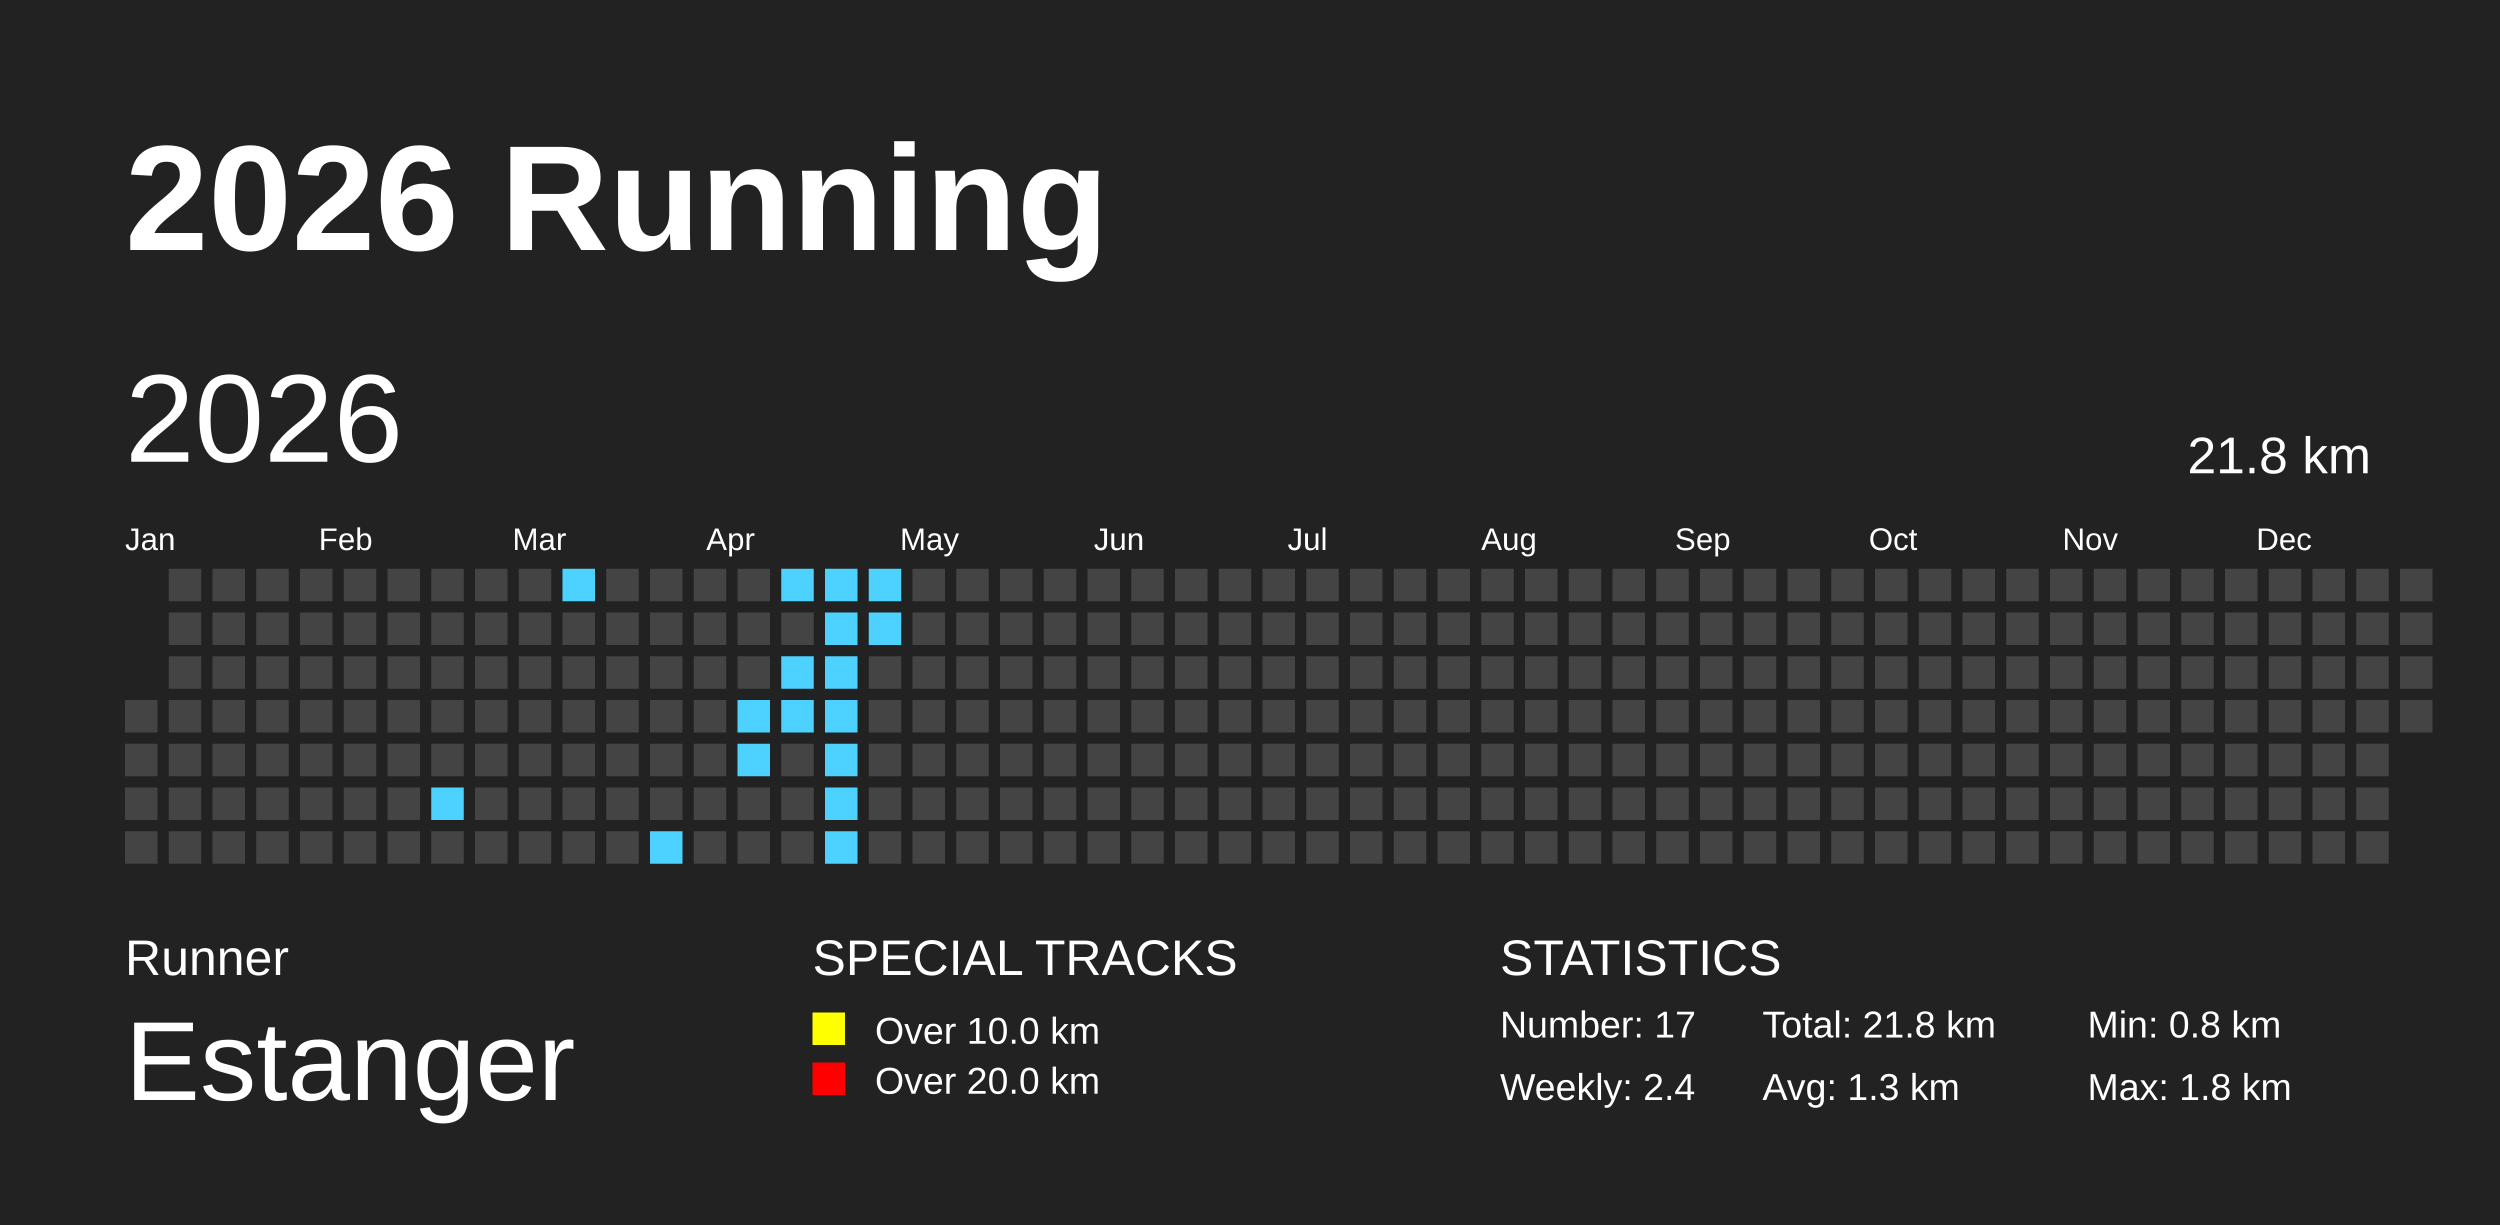
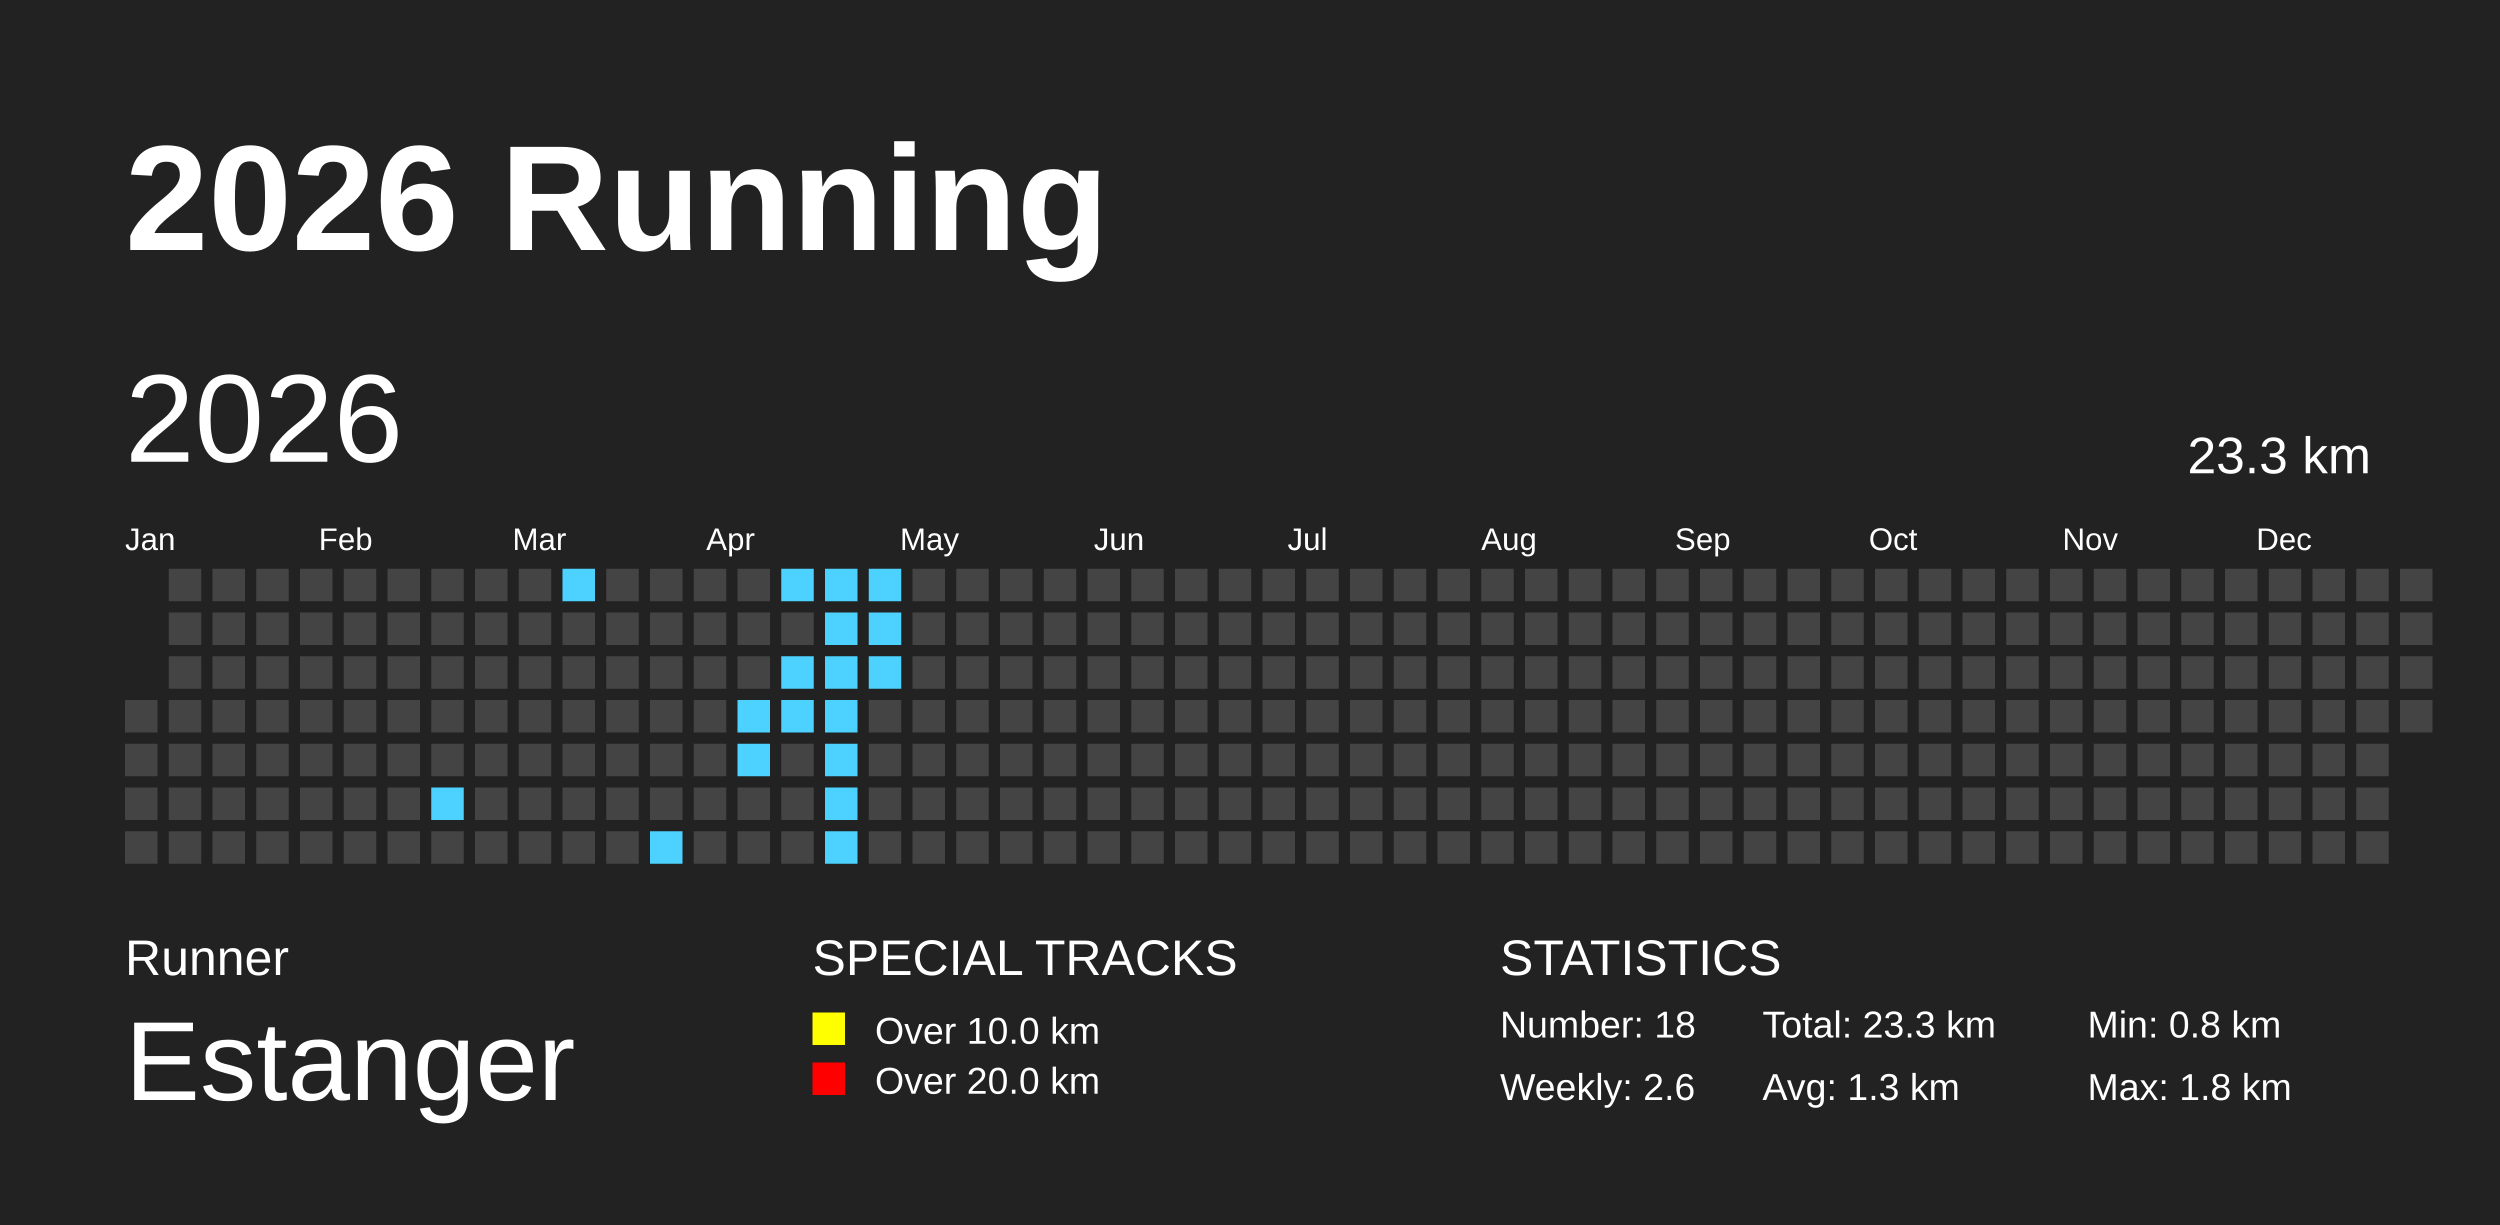
<svg xmlns="http://www.w3.org/2000/svg" baseProfile="full" height="98mm" version="1.1" viewBox="0,0,200,98" width="200mm">
  <defs />
  <rect fill="#222222" height="98" width="200" x="0" y="0" />
  <text fill="#FFFFFF" style="font-size:12px; font-family:Arial; font-weight:bold;" x="10" y="20">2026 Running</text>
  <text fill="#FFFFFF" style="font-size:4px; font-family:Arial" x="10" y="78">Runner</text>
  <text fill="#FFFFFF" style="font-size:9px; font-family:Arial" x="10" y="88">Estanger</text>
  <text fill="#FFFFFF" style="font-size:4px; font-family:Arial" x="65" y="78">SPECIAL TRACKS</text>
  <rect fill="yellow" height="2.6" width="2.6" x="65" y="81" />
  <text fill="#FFFFFF" style="font-size:3px; font-family:Arial" x="70" y="83.5">Over 10.0 km</text>
  <rect fill="red" height="2.6" width="2.6" x="65" y="85" />
  <text fill="#FFFFFF" style="font-size:3px; font-family:Arial" x="70" y="87.5">Over 20.0 km</text>
  <text fill="#FFFFFF" style="font-size:4px; font-family:Arial" x="120" y="78">STATISTICS</text>
-   <text fill="#FFFFFF" style="font-size:3px; font-family:Arial" x="120" y="83">Number: 17</text>
-   <text fill="#FFFFFF" style="font-size:3px; font-family:Arial" x="120" y="88">Weekly: 2.4</text>
-   <text fill="#FFFFFF" style="font-size:3px; font-family:Arial" x="141" y="83">Total: 21.8 km</text>
+   <text fill="#FFFFFF" style="font-size:3px; font-family:Arial" x="120" y="83">Number: 18</text>
+   <text fill="#FFFFFF" style="font-size:3px; font-family:Arial" x="120" y="88">Weekly: 2.6</text>
+   <text fill="#FFFFFF" style="font-size:3px; font-family:Arial" x="141" y="83">Total: 23.3 km</text>
  <text fill="#FFFFFF" style="font-size:3px; font-family:Arial" x="141" y="88">Avg: 1.3 km</text>
  <text fill="#FFFFFF" style="font-size:3px; font-family:Arial" x="167" y="83">Min: 0.8 km</text>
  <text fill="#FFFFFF" style="font-size:3px; font-family:Arial" x="167" y="88">Max: 1.8 km</text>
  <text dominant-baseline="hanging" fill="#FFFFFF" style="font-size:10.0px; font-family:Arial;" x="10" y="30">2026</text>
-   <text dominant-baseline="hanging" fill="#FFFFFF" style="font-size:4.125px; font-family:Arial;" x="175" y="35">21.8 km</text>
+   <text dominant-baseline="hanging" fill="#FFFFFF" style="font-size:4.125px; font-family:Arial;" x="175" y="35">23.3 km</text>
  <text fill="#FFFFFF" style="font-size:2.5px; font-family:Arial" x="10.0" y="44">Jan</text>
  <text fill="#FFFFFF" style="font-size:2.5px; font-family:Arial" x="25.5" y="44">Feb</text>
  <text fill="#FFFFFF" style="font-size:2.5px; font-family:Arial" x="41.0" y="44">Mar</text>
  <text fill="#FFFFFF" style="font-size:2.5px; font-family:Arial" x="56.5" y="44">Apr</text>
  <text fill="#FFFFFF" style="font-size:2.5px; font-family:Arial" x="72.0" y="44">May</text>
  <text fill="#FFFFFF" style="font-size:2.5px; font-family:Arial" x="87.5" y="44">Jun</text>
  <text fill="#FFFFFF" style="font-size:2.5px; font-family:Arial" x="103.0" y="44">Jul</text>
  <text fill="#FFFFFF" style="font-size:2.5px; font-family:Arial" x="118.5" y="44">Aug</text>
  <text fill="#FFFFFF" style="font-size:2.5px; font-family:Arial" x="134.0" y="44">Sep</text>
  <text fill="#FFFFFF" style="font-size:2.5px; font-family:Arial" x="149.5" y="44">Oct</text>
  <text fill="#FFFFFF" style="font-size:2.5px; font-family:Arial" x="165.0" y="44">Nov</text>
  <text fill="#FFFFFF" style="font-size:2.5px; font-family:Arial" x="180.5" y="44">Dec</text>
  <rect fill="#444444" height="2.6" width="2.6" x="10.0" y="56.0" />
  <rect fill="#444444" height="2.6" width="2.6" x="10.0" y="59.5" />
  <rect fill="#444444" height="2.6" width="2.6" x="10.0" y="63.0" />
  <rect fill="#444444" height="2.6" width="2.6" x="10.0" y="66.5" />
  <rect fill="#444444" height="2.6" width="2.6" x="13.5" y="45.5" />
  <rect fill="#444444" height="2.6" width="2.6" x="13.5" y="49.0" />
  <rect fill="#444444" height="2.6" width="2.6" x="13.5" y="52.5" />
  <rect fill="#444444" height="2.6" width="2.6" x="13.5" y="56.0" />
  <rect fill="#444444" height="2.6" width="2.6" x="13.5" y="59.5" />
  <rect fill="#444444" height="2.6" width="2.6" x="13.5" y="63.0" />
  <rect fill="#444444" height="2.6" width="2.6" x="13.5" y="66.5" />
  <rect fill="#444444" height="2.6" width="2.6" x="17.0" y="45.5" />
  <rect fill="#444444" height="2.6" width="2.6" x="17.0" y="49.0" />
  <rect fill="#444444" height="2.6" width="2.6" x="17.0" y="52.5" />
  <rect fill="#444444" height="2.6" width="2.6" x="17.0" y="56.0" />
  <rect fill="#444444" height="2.6" width="2.6" x="17.0" y="59.5" />
  <rect fill="#444444" height="2.6" width="2.6" x="17.0" y="63.0" />
  <rect fill="#444444" height="2.6" width="2.6" x="17.0" y="66.5" />
  <rect fill="#444444" height="2.6" width="2.6" x="20.5" y="45.5" />
  <rect fill="#444444" height="2.6" width="2.6" x="20.5" y="49.0" />
  <rect fill="#444444" height="2.6" width="2.6" x="20.5" y="52.5" />
  <rect fill="#444444" height="2.6" width="2.6" x="20.5" y="56.0" />
  <rect fill="#444444" height="2.6" width="2.6" x="20.5" y="59.5" />
  <rect fill="#444444" height="2.6" width="2.6" x="20.5" y="63.0" />
  <rect fill="#444444" height="2.6" width="2.6" x="20.5" y="66.5" />
  <rect fill="#444444" height="2.6" width="2.6" x="24.0" y="45.5" />
  <rect fill="#444444" height="2.6" width="2.6" x="24.0" y="49.0" />
  <rect fill="#444444" height="2.6" width="2.6" x="24.0" y="52.5" />
  <rect fill="#444444" height="2.6" width="2.6" x="24.0" y="56.0" />
  <rect fill="#444444" height="2.6" width="2.6" x="24.0" y="59.5" />
  <rect fill="#444444" height="2.6" width="2.6" x="24.0" y="63.0" />
  <rect fill="#444444" height="2.6" width="2.6" x="24.0" y="66.5" />
  <rect fill="#444444" height="2.6" width="2.6" x="27.5" y="45.5" />
  <rect fill="#444444" height="2.6" width="2.6" x="27.5" y="49.0" />
  <rect fill="#444444" height="2.6" width="2.6" x="27.5" y="52.5" />
  <rect fill="#444444" height="2.6" width="2.6" x="27.5" y="56.0" />
  <rect fill="#444444" height="2.6" width="2.6" x="27.5" y="59.5" />
  <rect fill="#444444" height="2.6" width="2.6" x="27.5" y="63.0" />
  <rect fill="#444444" height="2.6" width="2.6" x="27.5" y="66.5" />
  <rect fill="#444444" height="2.6" width="2.6" x="31.0" y="45.5" />
  <rect fill="#444444" height="2.6" width="2.6" x="31.0" y="49.0" />
  <rect fill="#444444" height="2.6" width="2.6" x="31.0" y="52.5" />
  <rect fill="#444444" height="2.6" width="2.6" x="31.0" y="56.0" />
  <rect fill="#444444" height="2.6" width="2.6" x="31.0" y="59.5" />
  <rect fill="#444444" height="2.6" width="2.6" x="31.0" y="63.0" />
  <rect fill="#444444" height="2.6" width="2.6" x="31.0" y="66.5" />
  <rect fill="#444444" height="2.6" width="2.6" x="34.5" y="45.5" />
  <rect fill="#444444" height="2.6" width="2.6" x="34.5" y="49.0" />
  <rect fill="#444444" height="2.6" width="2.6" x="34.5" y="52.5" />
  <rect fill="#444444" height="2.6" width="2.6" x="34.5" y="56.0" />
  <rect fill="#444444" height="2.6" width="2.6" x="34.5" y="59.5" />
  <rect fill="#4DD2FF" height="2.6" width="2.6" x="34.5" y="63.0" />
  <rect fill="#444444" height="2.6" width="2.6" x="34.5" y="66.5" />
  <rect fill="#444444" height="2.6" width="2.6" x="38.0" y="45.5" />
  <rect fill="#444444" height="2.6" width="2.6" x="38.0" y="49.0" />
  <rect fill="#444444" height="2.6" width="2.6" x="38.0" y="52.5" />
  <rect fill="#444444" height="2.6" width="2.6" x="38.0" y="56.0" />
  <rect fill="#444444" height="2.6" width="2.6" x="38.0" y="59.5" />
  <rect fill="#444444" height="2.6" width="2.6" x="38.0" y="63.0" />
  <rect fill="#444444" height="2.6" width="2.6" x="38.0" y="66.5" />
  <rect fill="#444444" height="2.6" width="2.6" x="41.5" y="45.5" />
  <rect fill="#444444" height="2.6" width="2.6" x="41.5" y="49.0" />
  <rect fill="#444444" height="2.6" width="2.6" x="41.5" y="52.5" />
  <rect fill="#444444" height="2.6" width="2.6" x="41.5" y="56.0" />
  <rect fill="#444444" height="2.6" width="2.6" x="41.5" y="59.5" />
  <rect fill="#444444" height="2.6" width="2.6" x="41.5" y="63.0" />
  <rect fill="#444444" height="2.6" width="2.6" x="41.5" y="66.5" />
  <rect fill="#4DD2FF" height="2.6" width="2.6" x="45.0" y="45.5" />
  <rect fill="#444444" height="2.6" width="2.6" x="45.0" y="49.0" />
  <rect fill="#444444" height="2.6" width="2.6" x="45.0" y="52.5" />
  <rect fill="#444444" height="2.6" width="2.6" x="45.0" y="56.0" />
  <rect fill="#444444" height="2.6" width="2.6" x="45.0" y="59.5" />
  <rect fill="#444444" height="2.6" width="2.6" x="45.0" y="63.0" />
  <rect fill="#444444" height="2.6" width="2.6" x="45.0" y="66.5" />
  <rect fill="#444444" height="2.6" width="2.6" x="48.5" y="45.5" />
  <rect fill="#444444" height="2.6" width="2.6" x="48.5" y="49.0" />
  <rect fill="#444444" height="2.6" width="2.6" x="48.5" y="52.5" />
  <rect fill="#444444" height="2.6" width="2.6" x="48.5" y="56.0" />
  <rect fill="#444444" height="2.6" width="2.6" x="48.5" y="59.5" />
  <rect fill="#444444" height="2.6" width="2.6" x="48.5" y="63.0" />
  <rect fill="#444444" height="2.6" width="2.6" x="48.5" y="66.5" />
  <rect fill="#444444" height="2.6" width="2.6" x="52.0" y="45.5" />
  <rect fill="#444444" height="2.6" width="2.6" x="52.0" y="49.0" />
  <rect fill="#444444" height="2.6" width="2.6" x="52.0" y="52.5" />
  <rect fill="#444444" height="2.6" width="2.6" x="52.0" y="56.0" />
  <rect fill="#444444" height="2.6" width="2.6" x="52.0" y="59.5" />
  <rect fill="#444444" height="2.6" width="2.6" x="52.0" y="63.0" />
  <rect fill="#4DD2FF" height="2.6" width="2.6" x="52.0" y="66.5" />
  <rect fill="#444444" height="2.6" width="2.6" x="55.5" y="45.5" />
  <rect fill="#444444" height="2.6" width="2.6" x="55.5" y="49.0" />
  <rect fill="#444444" height="2.6" width="2.6" x="55.5" y="52.5" />
  <rect fill="#444444" height="2.6" width="2.6" x="55.5" y="56.0" />
  <rect fill="#444444" height="2.6" width="2.6" x="55.5" y="59.5" />
  <rect fill="#444444" height="2.6" width="2.6" x="55.5" y="63.0" />
  <rect fill="#444444" height="2.6" width="2.6" x="55.5" y="66.5" />
  <rect fill="#444444" height="2.6" width="2.6" x="59.0" y="45.5" />
  <rect fill="#444444" height="2.6" width="2.6" x="59.0" y="49.0" />
  <rect fill="#444444" height="2.6" width="2.6" x="59.0" y="52.5" />
  <rect fill="#4DD2FF" height="2.6" width="2.6" x="59.0" y="56.0" />
  <rect fill="#4DD2FF" height="2.6" width="2.6" x="59.0" y="59.5" />
  <rect fill="#444444" height="2.6" width="2.6" x="59.0" y="63.0" />
  <rect fill="#444444" height="2.6" width="2.6" x="59.0" y="66.5" />
  <rect fill="#4DD2FF" height="2.6" width="2.6" x="62.5" y="45.5" />
  <rect fill="#444444" height="2.6" width="2.6" x="62.5" y="49.0" />
  <rect fill="#4DD2FF" height="2.6" width="2.6" x="62.5" y="52.5" />
  <rect fill="#4DD2FF" height="2.6" width="2.6" x="62.5" y="56.0" />
  <rect fill="#444444" height="2.6" width="2.6" x="62.5" y="59.5" />
  <rect fill="#444444" height="2.6" width="2.6" x="62.5" y="63.0" />
  <rect fill="#444444" height="2.6" width="2.6" x="62.5" y="66.5" />
  <rect fill="#4DD2FF" height="2.6" width="2.6" x="66.0" y="45.5" />
  <rect fill="#4DD2FF" height="2.6" width="2.6" x="66.0" y="49.0" />
  <rect fill="#4DD2FF" height="2.6" width="2.6" x="66.0" y="52.5" />
  <rect fill="#4DD2FF" height="2.6" width="2.6" x="66.0" y="56.0" />
  <rect fill="#4DD2FF" height="2.6" width="2.6" x="66.0" y="59.5" />
  <rect fill="#4DD2FF" height="2.6" width="2.6" x="66.0" y="63.0" />
  <rect fill="#4DD2FF" height="2.6" width="2.6" x="66.0" y="66.5" />
  <rect fill="#4DD2FF" height="2.6" width="2.6" x="69.5" y="45.5" />
  <rect fill="#4DD2FF" height="2.6" width="2.6" x="69.5" y="49.0" />
-   <rect fill="#444444" height="2.6" width="2.6" x="69.5" y="52.5" />
+   <rect fill="#4DD2FF" height="2.6" width="2.6" x="69.5" y="52.5" />
  <rect fill="#444444" height="2.6" width="2.6" x="69.5" y="56.0" />
  <rect fill="#444444" height="2.6" width="2.6" x="69.5" y="59.5" />
  <rect fill="#444444" height="2.6" width="2.6" x="69.5" y="63.0" />
  <rect fill="#444444" height="2.6" width="2.6" x="69.5" y="66.5" />
  <rect fill="#444444" height="2.6" width="2.6" x="73.0" y="45.5" />
  <rect fill="#444444" height="2.6" width="2.6" x="73.0" y="49.0" />
  <rect fill="#444444" height="2.6" width="2.6" x="73.0" y="52.5" />
  <rect fill="#444444" height="2.6" width="2.6" x="73.0" y="56.0" />
  <rect fill="#444444" height="2.6" width="2.6" x="73.0" y="59.5" />
  <rect fill="#444444" height="2.6" width="2.6" x="73.0" y="63.0" />
  <rect fill="#444444" height="2.6" width="2.6" x="73.0" y="66.5" />
  <rect fill="#444444" height="2.6" width="2.6" x="76.5" y="45.5" />
  <rect fill="#444444" height="2.6" width="2.6" x="76.5" y="49.0" />
  <rect fill="#444444" height="2.6" width="2.6" x="76.5" y="52.5" />
  <rect fill="#444444" height="2.6" width="2.6" x="76.5" y="56.0" />
  <rect fill="#444444" height="2.6" width="2.6" x="76.5" y="59.5" />
  <rect fill="#444444" height="2.6" width="2.6" x="76.5" y="63.0" />
  <rect fill="#444444" height="2.6" width="2.6" x="76.5" y="66.5" />
  <rect fill="#444444" height="2.6" width="2.6" x="80.0" y="45.5" />
  <rect fill="#444444" height="2.6" width="2.6" x="80.0" y="49.0" />
  <rect fill="#444444" height="2.6" width="2.6" x="80.0" y="52.5" />
  <rect fill="#444444" height="2.6" width="2.6" x="80.0" y="56.0" />
  <rect fill="#444444" height="2.6" width="2.6" x="80.0" y="59.5" />
  <rect fill="#444444" height="2.6" width="2.6" x="80.0" y="63.0" />
  <rect fill="#444444" height="2.6" width="2.6" x="80.0" y="66.5" />
  <rect fill="#444444" height="2.6" width="2.6" x="83.5" y="45.5" />
  <rect fill="#444444" height="2.6" width="2.6" x="83.5" y="49.0" />
  <rect fill="#444444" height="2.6" width="2.6" x="83.5" y="52.5" />
  <rect fill="#444444" height="2.6" width="2.6" x="83.5" y="56.0" />
  <rect fill="#444444" height="2.6" width="2.6" x="83.5" y="59.5" />
  <rect fill="#444444" height="2.6" width="2.6" x="83.5" y="63.0" />
  <rect fill="#444444" height="2.6" width="2.6" x="83.5" y="66.5" />
  <rect fill="#444444" height="2.6" width="2.6" x="87.0" y="45.5" />
  <rect fill="#444444" height="2.6" width="2.6" x="87.0" y="49.0" />
  <rect fill="#444444" height="2.6" width="2.6" x="87.0" y="52.5" />
  <rect fill="#444444" height="2.6" width="2.6" x="87.0" y="56.0" />
  <rect fill="#444444" height="2.6" width="2.6" x="87.0" y="59.5" />
  <rect fill="#444444" height="2.6" width="2.6" x="87.0" y="63.0" />
  <rect fill="#444444" height="2.6" width="2.6" x="87.0" y="66.5" />
  <rect fill="#444444" height="2.6" width="2.6" x="90.5" y="45.5" />
  <rect fill="#444444" height="2.6" width="2.6" x="90.5" y="49.0" />
  <rect fill="#444444" height="2.6" width="2.6" x="90.5" y="52.5" />
  <rect fill="#444444" height="2.6" width="2.6" x="90.5" y="56.0" />
  <rect fill="#444444" height="2.6" width="2.6" x="90.5" y="59.5" />
  <rect fill="#444444" height="2.6" width="2.6" x="90.5" y="63.0" />
  <rect fill="#444444" height="2.6" width="2.6" x="90.5" y="66.5" />
  <rect fill="#444444" height="2.6" width="2.6" x="94.0" y="45.5" />
  <rect fill="#444444" height="2.6" width="2.6" x="94.0" y="49.0" />
  <rect fill="#444444" height="2.6" width="2.6" x="94.0" y="52.5" />
  <rect fill="#444444" height="2.6" width="2.6" x="94.0" y="56.0" />
  <rect fill="#444444" height="2.6" width="2.6" x="94.0" y="59.5" />
  <rect fill="#444444" height="2.6" width="2.6" x="94.0" y="63.0" />
  <rect fill="#444444" height="2.6" width="2.6" x="94.0" y="66.5" />
  <rect fill="#444444" height="2.6" width="2.6" x="97.5" y="45.5" />
  <rect fill="#444444" height="2.6" width="2.6" x="97.5" y="49.0" />
  <rect fill="#444444" height="2.6" width="2.6" x="97.5" y="52.5" />
  <rect fill="#444444" height="2.6" width="2.6" x="97.5" y="56.0" />
  <rect fill="#444444" height="2.6" width="2.6" x="97.5" y="59.5" />
  <rect fill="#444444" height="2.6" width="2.6" x="97.5" y="63.0" />
  <rect fill="#444444" height="2.6" width="2.6" x="97.5" y="66.5" />
  <rect fill="#444444" height="2.6" width="2.6" x="101.0" y="45.5" />
  <rect fill="#444444" height="2.6" width="2.6" x="101.0" y="49.0" />
  <rect fill="#444444" height="2.6" width="2.6" x="101.0" y="52.5" />
  <rect fill="#444444" height="2.6" width="2.6" x="101.0" y="56.0" />
  <rect fill="#444444" height="2.6" width="2.6" x="101.0" y="59.5" />
  <rect fill="#444444" height="2.6" width="2.6" x="101.0" y="63.0" />
  <rect fill="#444444" height="2.6" width="2.6" x="101.0" y="66.5" />
  <rect fill="#444444" height="2.6" width="2.6" x="104.5" y="45.5" />
  <rect fill="#444444" height="2.6" width="2.6" x="104.5" y="49.0" />
  <rect fill="#444444" height="2.6" width="2.6" x="104.5" y="52.5" />
  <rect fill="#444444" height="2.6" width="2.6" x="104.5" y="56.0" />
  <rect fill="#444444" height="2.6" width="2.6" x="104.5" y="59.5" />
  <rect fill="#444444" height="2.6" width="2.6" x="104.5" y="63.0" />
  <rect fill="#444444" height="2.6" width="2.6" x="104.5" y="66.5" />
  <rect fill="#444444" height="2.6" width="2.6" x="108.0" y="45.5" />
  <rect fill="#444444" height="2.6" width="2.6" x="108.0" y="49.0" />
  <rect fill="#444444" height="2.6" width="2.6" x="108.0" y="52.5" />
  <rect fill="#444444" height="2.6" width="2.6" x="108.0" y="56.0" />
  <rect fill="#444444" height="2.6" width="2.6" x="108.0" y="59.5" />
  <rect fill="#444444" height="2.6" width="2.6" x="108.0" y="63.0" />
  <rect fill="#444444" height="2.6" width="2.6" x="108.0" y="66.5" />
  <rect fill="#444444" height="2.6" width="2.6" x="111.5" y="45.5" />
  <rect fill="#444444" height="2.6" width="2.6" x="111.5" y="49.0" />
  <rect fill="#444444" height="2.6" width="2.6" x="111.5" y="52.5" />
  <rect fill="#444444" height="2.6" width="2.6" x="111.5" y="56.0" />
  <rect fill="#444444" height="2.6" width="2.6" x="111.5" y="59.5" />
  <rect fill="#444444" height="2.6" width="2.6" x="111.5" y="63.0" />
  <rect fill="#444444" height="2.6" width="2.6" x="111.5" y="66.5" />
  <rect fill="#444444" height="2.6" width="2.6" x="115.0" y="45.5" />
  <rect fill="#444444" height="2.6" width="2.6" x="115.0" y="49.0" />
  <rect fill="#444444" height="2.6" width="2.6" x="115.0" y="52.5" />
  <rect fill="#444444" height="2.6" width="2.6" x="115.0" y="56.0" />
  <rect fill="#444444" height="2.6" width="2.6" x="115.0" y="59.5" />
  <rect fill="#444444" height="2.6" width="2.6" x="115.0" y="63.0" />
  <rect fill="#444444" height="2.6" width="2.6" x="115.0" y="66.5" />
  <rect fill="#444444" height="2.6" width="2.6" x="118.5" y="45.5" />
  <rect fill="#444444" height="2.6" width="2.6" x="118.5" y="49.0" />
  <rect fill="#444444" height="2.6" width="2.6" x="118.5" y="52.5" />
  <rect fill="#444444" height="2.6" width="2.6" x="118.5" y="56.0" />
  <rect fill="#444444" height="2.6" width="2.6" x="118.5" y="59.5" />
  <rect fill="#444444" height="2.6" width="2.6" x="118.5" y="63.0" />
  <rect fill="#444444" height="2.6" width="2.6" x="118.5" y="66.5" />
  <rect fill="#444444" height="2.6" width="2.6" x="122.0" y="45.5" />
  <rect fill="#444444" height="2.6" width="2.6" x="122.0" y="49.0" />
  <rect fill="#444444" height="2.6" width="2.6" x="122.0" y="52.5" />
  <rect fill="#444444" height="2.6" width="2.6" x="122.0" y="56.0" />
  <rect fill="#444444" height="2.6" width="2.6" x="122.0" y="59.5" />
  <rect fill="#444444" height="2.6" width="2.6" x="122.0" y="63.0" />
  <rect fill="#444444" height="2.6" width="2.6" x="122.0" y="66.5" />
  <rect fill="#444444" height="2.6" width="2.6" x="125.5" y="45.5" />
  <rect fill="#444444" height="2.6" width="2.6" x="125.5" y="49.0" />
  <rect fill="#444444" height="2.6" width="2.6" x="125.5" y="52.5" />
  <rect fill="#444444" height="2.6" width="2.6" x="125.5" y="56.0" />
  <rect fill="#444444" height="2.6" width="2.6" x="125.5" y="59.5" />
  <rect fill="#444444" height="2.6" width="2.6" x="125.5" y="63.0" />
  <rect fill="#444444" height="2.6" width="2.6" x="125.5" y="66.5" />
  <rect fill="#444444" height="2.6" width="2.6" x="129.0" y="45.5" />
  <rect fill="#444444" height="2.6" width="2.6" x="129.0" y="49.0" />
  <rect fill="#444444" height="2.6" width="2.6" x="129.0" y="52.5" />
  <rect fill="#444444" height="2.6" width="2.6" x="129.0" y="56.0" />
  <rect fill="#444444" height="2.6" width="2.6" x="129.0" y="59.5" />
  <rect fill="#444444" height="2.6" width="2.6" x="129.0" y="63.0" />
  <rect fill="#444444" height="2.6" width="2.6" x="129.0" y="66.5" />
  <rect fill="#444444" height="2.6" width="2.6" x="132.5" y="45.5" />
  <rect fill="#444444" height="2.6" width="2.6" x="132.5" y="49.0" />
  <rect fill="#444444" height="2.6" width="2.6" x="132.5" y="52.5" />
  <rect fill="#444444" height="2.6" width="2.6" x="132.5" y="56.0" />
  <rect fill="#444444" height="2.6" width="2.6" x="132.5" y="59.5" />
  <rect fill="#444444" height="2.6" width="2.6" x="132.5" y="63.0" />
  <rect fill="#444444" height="2.6" width="2.6" x="132.5" y="66.5" />
  <rect fill="#444444" height="2.6" width="2.6" x="136.0" y="45.5" />
  <rect fill="#444444" height="2.6" width="2.6" x="136.0" y="49.0" />
  <rect fill="#444444" height="2.6" width="2.6" x="136.0" y="52.5" />
  <rect fill="#444444" height="2.6" width="2.6" x="136.0" y="56.0" />
  <rect fill="#444444" height="2.6" width="2.6" x="136.0" y="59.5" />
  <rect fill="#444444" height="2.6" width="2.6" x="136.0" y="63.0" />
  <rect fill="#444444" height="2.6" width="2.6" x="136.0" y="66.5" />
  <rect fill="#444444" height="2.6" width="2.6" x="139.5" y="45.5" />
  <rect fill="#444444" height="2.6" width="2.6" x="139.5" y="49.0" />
  <rect fill="#444444" height="2.6" width="2.6" x="139.5" y="52.5" />
  <rect fill="#444444" height="2.6" width="2.6" x="139.5" y="56.0" />
  <rect fill="#444444" height="2.6" width="2.6" x="139.5" y="59.5" />
  <rect fill="#444444" height="2.6" width="2.6" x="139.5" y="63.0" />
  <rect fill="#444444" height="2.6" width="2.6" x="139.5" y="66.5" />
  <rect fill="#444444" height="2.6" width="2.6" x="143.0" y="45.5" />
  <rect fill="#444444" height="2.6" width="2.6" x="143.0" y="49.0" />
  <rect fill="#444444" height="2.6" width="2.6" x="143.0" y="52.5" />
  <rect fill="#444444" height="2.6" width="2.6" x="143.0" y="56.0" />
  <rect fill="#444444" height="2.6" width="2.6" x="143.0" y="59.5" />
  <rect fill="#444444" height="2.6" width="2.6" x="143.0" y="63.0" />
  <rect fill="#444444" height="2.6" width="2.6" x="143.0" y="66.5" />
  <rect fill="#444444" height="2.6" width="2.6" x="146.5" y="45.5" />
  <rect fill="#444444" height="2.6" width="2.6" x="146.5" y="49.0" />
  <rect fill="#444444" height="2.6" width="2.6" x="146.5" y="52.5" />
  <rect fill="#444444" height="2.6" width="2.6" x="146.5" y="56.0" />
  <rect fill="#444444" height="2.6" width="2.6" x="146.5" y="59.5" />
  <rect fill="#444444" height="2.6" width="2.6" x="146.5" y="63.0" />
  <rect fill="#444444" height="2.6" width="2.6" x="146.5" y="66.5" />
  <rect fill="#444444" height="2.6" width="2.6" x="150.0" y="45.5" />
  <rect fill="#444444" height="2.6" width="2.6" x="150.0" y="49.0" />
  <rect fill="#444444" height="2.6" width="2.6" x="150.0" y="52.5" />
  <rect fill="#444444" height="2.6" width="2.6" x="150.0" y="56.0" />
  <rect fill="#444444" height="2.6" width="2.6" x="150.0" y="59.5" />
  <rect fill="#444444" height="2.6" width="2.6" x="150.0" y="63.0" />
  <rect fill="#444444" height="2.6" width="2.6" x="150.0" y="66.5" />
  <rect fill="#444444" height="2.6" width="2.6" x="153.5" y="45.5" />
  <rect fill="#444444" height="2.6" width="2.6" x="153.5" y="49.0" />
  <rect fill="#444444" height="2.6" width="2.6" x="153.5" y="52.5" />
  <rect fill="#444444" height="2.6" width="2.6" x="153.5" y="56.0" />
  <rect fill="#444444" height="2.6" width="2.6" x="153.5" y="59.5" />
  <rect fill="#444444" height="2.6" width="2.6" x="153.5" y="63.0" />
  <rect fill="#444444" height="2.6" width="2.6" x="153.5" y="66.5" />
  <rect fill="#444444" height="2.6" width="2.6" x="157.0" y="45.5" />
  <rect fill="#444444" height="2.6" width="2.6" x="157.0" y="49.0" />
  <rect fill="#444444" height="2.6" width="2.6" x="157.0" y="52.5" />
  <rect fill="#444444" height="2.6" width="2.6" x="157.0" y="56.0" />
  <rect fill="#444444" height="2.6" width="2.6" x="157.0" y="59.5" />
  <rect fill="#444444" height="2.6" width="2.6" x="157.0" y="63.0" />
  <rect fill="#444444" height="2.6" width="2.6" x="157.0" y="66.5" />
  <rect fill="#444444" height="2.6" width="2.6" x="160.5" y="45.5" />
  <rect fill="#444444" height="2.6" width="2.6" x="160.5" y="49.0" />
  <rect fill="#444444" height="2.6" width="2.6" x="160.5" y="52.5" />
  <rect fill="#444444" height="2.6" width="2.6" x="160.5" y="56.0" />
  <rect fill="#444444" height="2.6" width="2.6" x="160.5" y="59.5" />
  <rect fill="#444444" height="2.6" width="2.6" x="160.5" y="63.0" />
  <rect fill="#444444" height="2.6" width="2.6" x="160.5" y="66.5" />
  <rect fill="#444444" height="2.6" width="2.6" x="164.0" y="45.5" />
  <rect fill="#444444" height="2.6" width="2.6" x="164.0" y="49.0" />
  <rect fill="#444444" height="2.6" width="2.6" x="164.0" y="52.5" />
  <rect fill="#444444" height="2.6" width="2.6" x="164.0" y="56.0" />
  <rect fill="#444444" height="2.6" width="2.6" x="164.0" y="59.5" />
  <rect fill="#444444" height="2.6" width="2.6" x="164.0" y="63.0" />
  <rect fill="#444444" height="2.6" width="2.6" x="164.0" y="66.5" />
  <rect fill="#444444" height="2.6" width="2.6" x="167.5" y="45.5" />
  <rect fill="#444444" height="2.6" width="2.6" x="167.5" y="49.0" />
  <rect fill="#444444" height="2.6" width="2.6" x="167.5" y="52.5" />
  <rect fill="#444444" height="2.6" width="2.6" x="167.5" y="56.0" />
  <rect fill="#444444" height="2.6" width="2.6" x="167.5" y="59.5" />
  <rect fill="#444444" height="2.6" width="2.6" x="167.5" y="63.0" />
  <rect fill="#444444" height="2.6" width="2.6" x="167.5" y="66.5" />
  <rect fill="#444444" height="2.6" width="2.6" x="171.0" y="45.5" />
  <rect fill="#444444" height="2.6" width="2.6" x="171.0" y="49.0" />
  <rect fill="#444444" height="2.6" width="2.6" x="171.0" y="52.5" />
  <rect fill="#444444" height="2.6" width="2.6" x="171.0" y="56.0" />
  <rect fill="#444444" height="2.6" width="2.6" x="171.0" y="59.5" />
  <rect fill="#444444" height="2.6" width="2.6" x="171.0" y="63.0" />
  <rect fill="#444444" height="2.6" width="2.6" x="171.0" y="66.5" />
  <rect fill="#444444" height="2.6" width="2.6" x="174.5" y="45.5" />
  <rect fill="#444444" height="2.6" width="2.6" x="174.5" y="49.0" />
  <rect fill="#444444" height="2.6" width="2.6" x="174.5" y="52.5" />
  <rect fill="#444444" height="2.6" width="2.6" x="174.5" y="56.0" />
  <rect fill="#444444" height="2.6" width="2.6" x="174.5" y="59.5" />
  <rect fill="#444444" height="2.6" width="2.6" x="174.5" y="63.0" />
  <rect fill="#444444" height="2.6" width="2.6" x="174.5" y="66.5" />
  <rect fill="#444444" height="2.6" width="2.6" x="178.0" y="45.5" />
  <rect fill="#444444" height="2.6" width="2.6" x="178.0" y="49.0" />
  <rect fill="#444444" height="2.6" width="2.6" x="178.0" y="52.5" />
  <rect fill="#444444" height="2.6" width="2.6" x="178.0" y="56.0" />
  <rect fill="#444444" height="2.6" width="2.6" x="178.0" y="59.5" />
  <rect fill="#444444" height="2.6" width="2.6" x="178.0" y="63.0" />
  <rect fill="#444444" height="2.6" width="2.6" x="178.0" y="66.5" />
  <rect fill="#444444" height="2.6" width="2.6" x="181.5" y="45.5" />
  <rect fill="#444444" height="2.6" width="2.6" x="181.5" y="49.0" />
  <rect fill="#444444" height="2.6" width="2.6" x="181.5" y="52.5" />
  <rect fill="#444444" height="2.6" width="2.6" x="181.5" y="56.0" />
  <rect fill="#444444" height="2.6" width="2.6" x="181.5" y="59.5" />
  <rect fill="#444444" height="2.6" width="2.6" x="181.5" y="63.0" />
  <rect fill="#444444" height="2.6" width="2.6" x="181.5" y="66.5" />
  <rect fill="#444444" height="2.6" width="2.6" x="185.0" y="45.5" />
  <rect fill="#444444" height="2.6" width="2.6" x="185.0" y="49.0" />
  <rect fill="#444444" height="2.6" width="2.6" x="185.0" y="52.5" />
  <rect fill="#444444" height="2.6" width="2.6" x="185.0" y="56.0" />
  <rect fill="#444444" height="2.6" width="2.6" x="185.0" y="59.5" />
  <rect fill="#444444" height="2.6" width="2.6" x="185.0" y="63.0" />
  <rect fill="#444444" height="2.6" width="2.6" x="185.0" y="66.5" />
  <rect fill="#444444" height="2.6" width="2.6" x="188.5" y="45.5" />
  <rect fill="#444444" height="2.6" width="2.6" x="188.5" y="49.0" />
  <rect fill="#444444" height="2.6" width="2.6" x="188.5" y="52.5" />
  <rect fill="#444444" height="2.6" width="2.6" x="188.5" y="56.0" />
  <rect fill="#444444" height="2.6" width="2.6" x="188.5" y="59.5" />
  <rect fill="#444444" height="2.6" width="2.6" x="188.5" y="63.0" />
  <rect fill="#444444" height="2.6" width="2.6" x="188.5" y="66.5" />
  <rect fill="#444444" height="2.6" width="2.6" x="192.0" y="45.5" />
  <rect fill="#444444" height="2.6" width="2.6" x="192.0" y="49.0" />
  <rect fill="#444444" height="2.6" width="2.6" x="192.0" y="52.5" />
  <rect fill="#444444" height="2.6" width="2.6" x="192.0" y="56.0" />
</svg>
